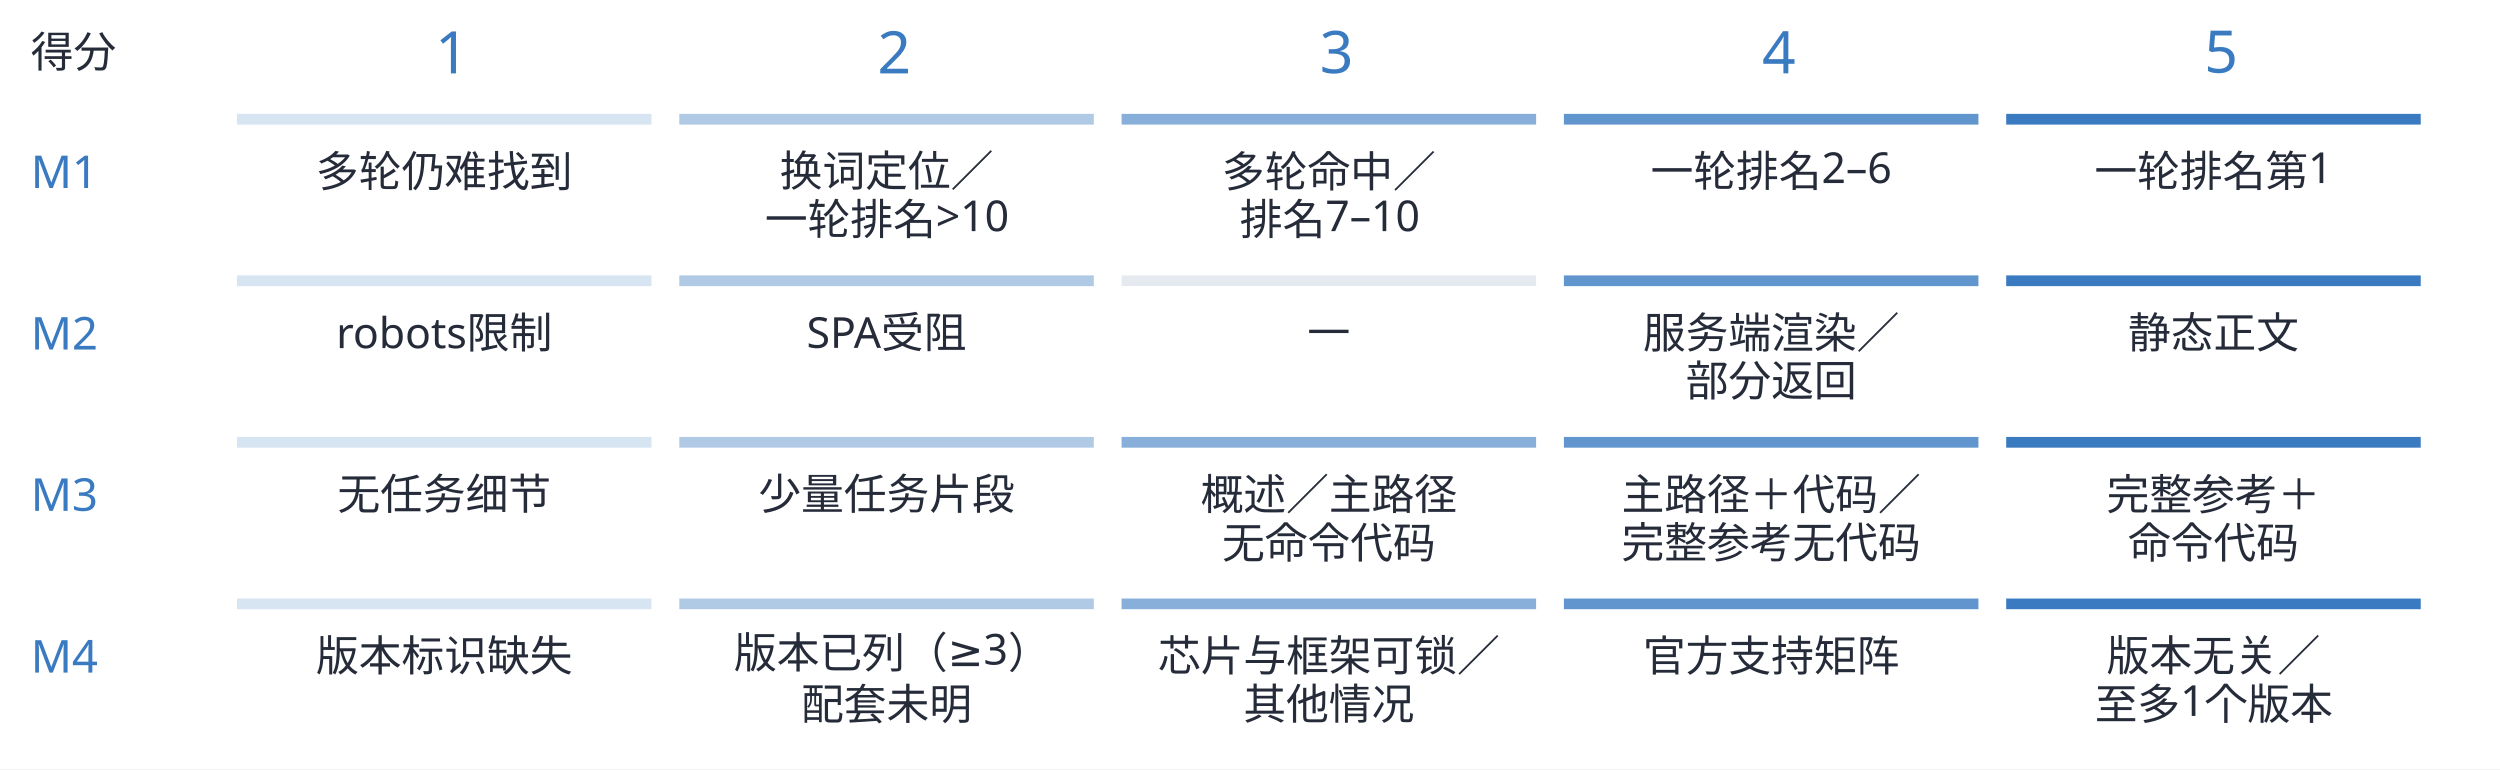
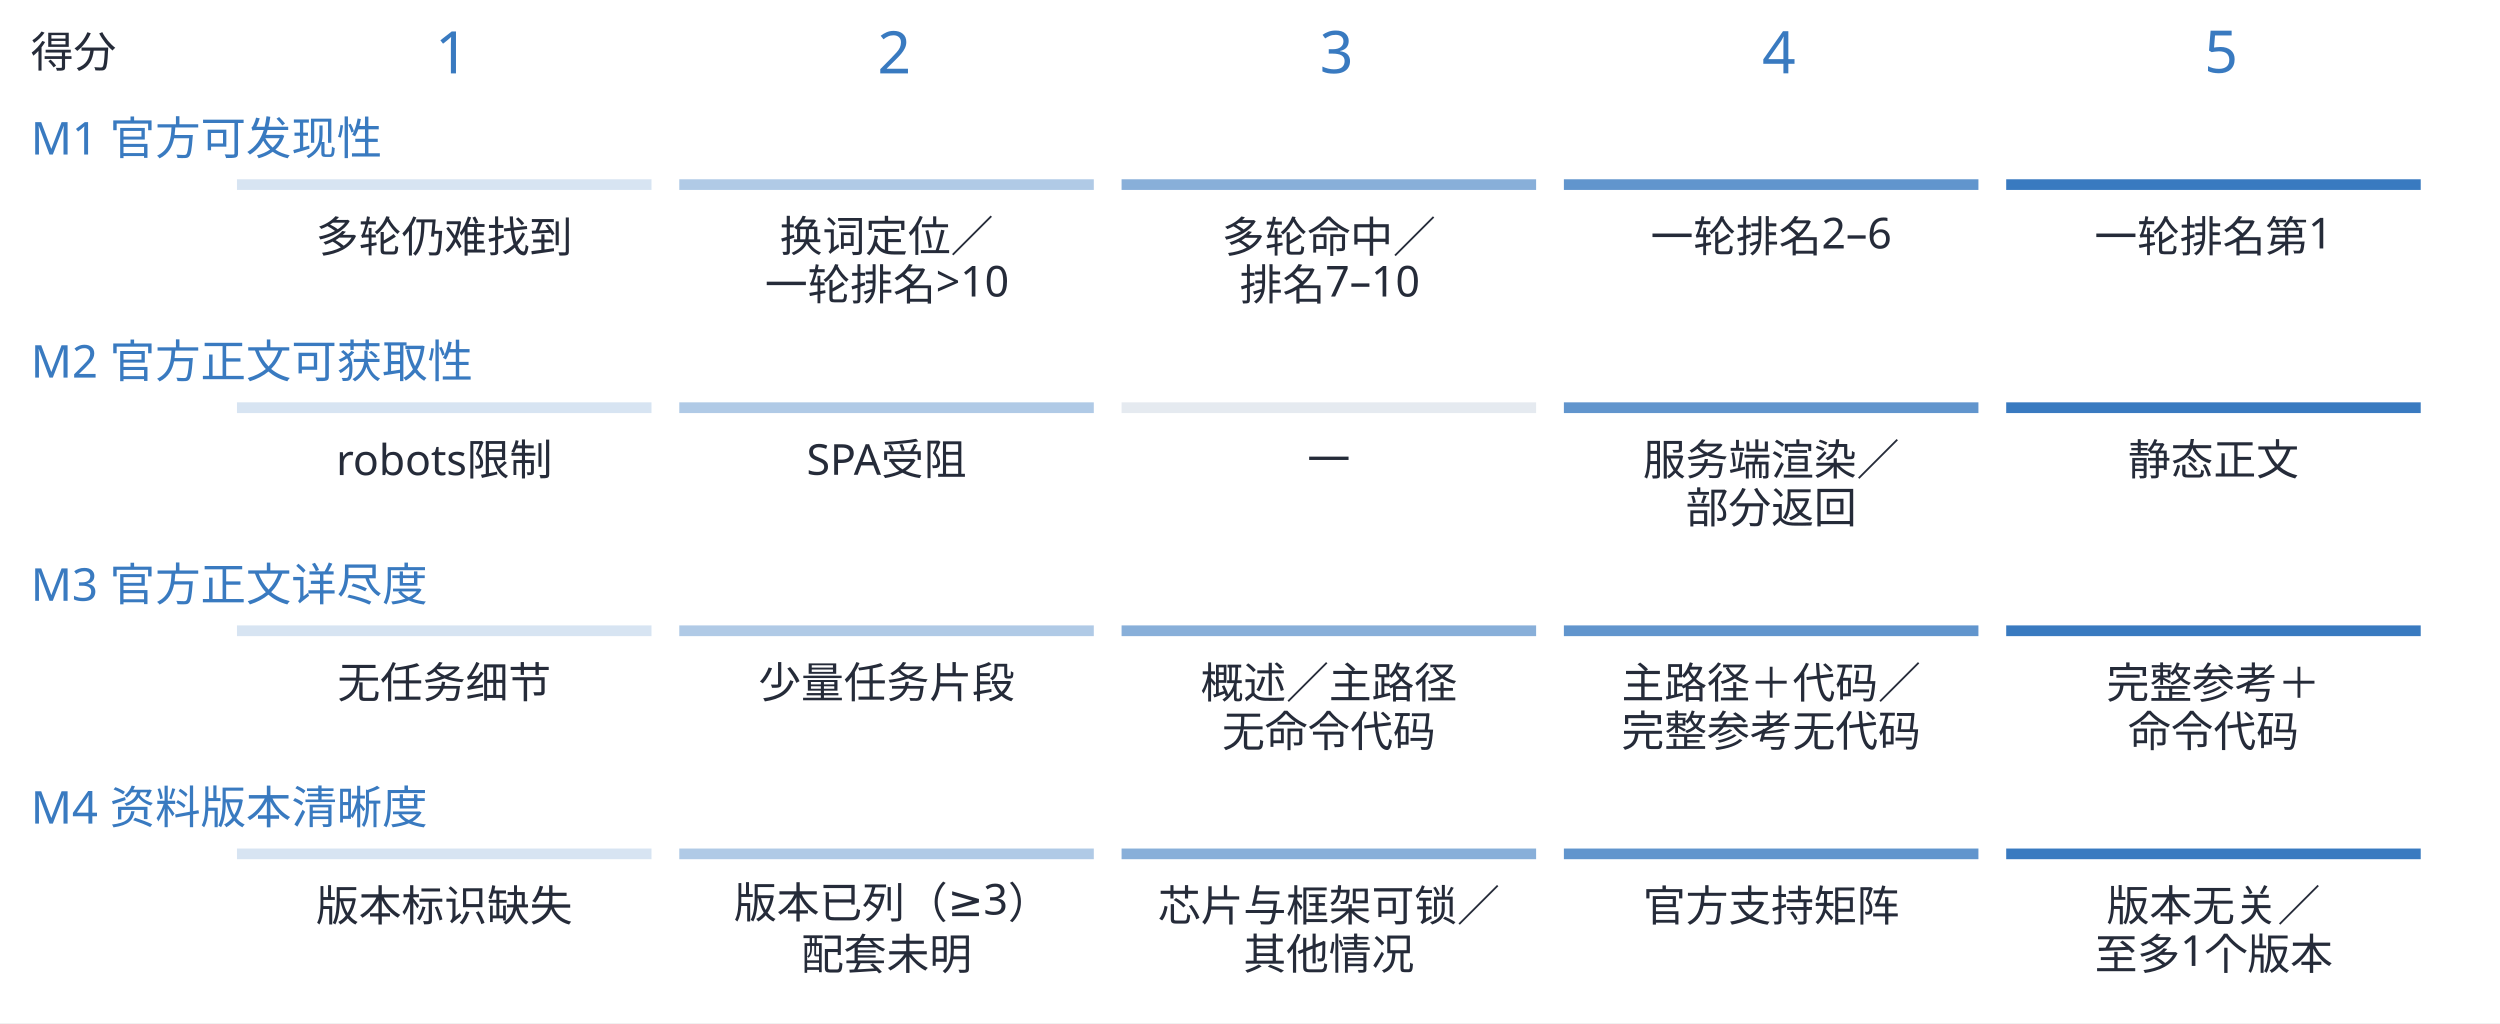
- <svg xmlns="http://www.w3.org/2000/svg" width="468pt" height="144pt" viewBox="0 0 468 144" version="1.1">
+ <svg xmlns="http://www.w3.org/2000/svg" width="468pt" height="191.52pt" viewBox="0 0 468 191.52" version="1.1">
  <defs>
    <style type="text/css">*{stroke-linejoin: round; stroke-linecap: butt}</style>
  </defs>
  <g id="figure_1">
    <g id="patch_1">
-       <path d="M 0 144  L 468 144  L 468 0  L 0 0  z " style="fill: #ffffff" />
+       <path d="M 0 191.52  L 468 191.52  L 468 0  L 0 0  z " style="fill: #ffffff" />
    </g>
    <g id="axes_1">
      <g id="line2d_1">
-         <path d="M 45.36 22.32  L 120.96 22.32  " clip-path="url(#p4cff1c2d39)" style="fill: none; stroke: #d7e4f2; stroke-width: 2; stroke-linecap: square" />
+         <path d="M 45.36 34.56  L 120.96 34.56  " clip-path="url(#pd78e49fa27)" style="fill: none; stroke: #d7e4f2; stroke-width: 2; stroke-linecap: square" />
      </g>
      <g id="line2d_2">
-         <path d="M 128.16 22.32  L 203.76 22.32  " clip-path="url(#p4cff1c2d39)" style="fill: none; stroke: #b0cae6; stroke-width: 2; stroke-linecap: square" />
+         <path d="M 128.16 34.56  L 203.76 34.56  " clip-path="url(#pd78e49fa27)" style="fill: none; stroke: #b0cae6; stroke-width: 2; stroke-linecap: square" />
      </g>
      <g id="line2d_3">
-         <path d="M 210.96 22.32  L 286.56 22.32  " clip-path="url(#p4cff1c2d39)" style="fill: none; stroke: #88afd9; stroke-width: 2; stroke-linecap: square" />
+         <path d="M 210.96 34.56  L 286.56 34.56  " clip-path="url(#pd78e49fa27)" style="fill: none; stroke: #88afd9; stroke-width: 2; stroke-linecap: square" />
      </g>
      <g id="line2d_4">
-         <path d="M 293.76 22.32  L 369.36 22.32  " clip-path="url(#p4cff1c2d39)" style="fill: none; stroke: #6195cd; stroke-width: 2; stroke-linecap: square" />
+         <path d="M 293.76 34.56  L 369.36 34.56  " clip-path="url(#pd78e49fa27)" style="fill: none; stroke: #6195cd; stroke-width: 2; stroke-linecap: square" />
      </g>
      <g id="line2d_5">
-         <path d="M 376.56 22.32  L 452.16 22.32  " clip-path="url(#p4cff1c2d39)" style="fill: none; stroke: #397ac0; stroke-width: 2; stroke-linecap: square" />
+         <path d="M 376.56 34.56  L 452.16 34.56  " clip-path="url(#pd78e49fa27)" style="fill: none; stroke: #397ac0; stroke-width: 2; stroke-linecap: square" />
      </g>
      <g id="line2d_6">
-         <path d="M 45.36 52.56  L 120.96 52.56  " clip-path="url(#p4cff1c2d39)" style="fill: none; stroke: #d7e4f2; stroke-width: 2; stroke-linecap: square" />
+         <path d="M 45.36 76.32  L 120.96 76.32  " clip-path="url(#pd78e49fa27)" style="fill: none; stroke: #d7e4f2; stroke-width: 2; stroke-linecap: square" />
      </g>
      <g id="line2d_7">
-         <path d="M 128.16 52.56  L 203.76 52.56  " clip-path="url(#p4cff1c2d39)" style="fill: none; stroke: #b0cae6; stroke-width: 2; stroke-linecap: square" />
+         <path d="M 128.16 76.32  L 203.76 76.32  " clip-path="url(#pd78e49fa27)" style="fill: none; stroke: #b0cae6; stroke-width: 2; stroke-linecap: square" />
      </g>
      <g id="line2d_8">
-         <path d="M 210.96 52.56  L 286.56 52.56  " clip-path="url(#p4cff1c2d39)" style="fill: none; stroke: #e5eaf0; stroke-width: 2; stroke-linecap: square" />
+         <path d="M 210.96 76.32  L 286.56 76.32  " clip-path="url(#pd78e49fa27)" style="fill: none; stroke: #e5eaf0; stroke-width: 2; stroke-linecap: square" />
      </g>
      <g id="line2d_9">
-         <path d="M 293.76 52.56  L 369.36 52.56  " clip-path="url(#p4cff1c2d39)" style="fill: none; stroke: #6195cd; stroke-width: 2; stroke-linecap: square" />
+         <path d="M 293.76 76.32  L 369.36 76.32  " clip-path="url(#pd78e49fa27)" style="fill: none; stroke: #6195cd; stroke-width: 2; stroke-linecap: square" />
      </g>
      <g id="line2d_10">
-         <path d="M 376.56 52.56  L 452.16 52.56  " clip-path="url(#p4cff1c2d39)" style="fill: none; stroke: #397ac0; stroke-width: 2; stroke-linecap: square" />
+         <path d="M 376.56 76.32  L 452.16 76.32  " clip-path="url(#pd78e49fa27)" style="fill: none; stroke: #397ac0; stroke-width: 2; stroke-linecap: square" />
      </g>
      <g id="line2d_11">
-         <path d="M 45.36 82.8  L 120.96 82.8  " clip-path="url(#p4cff1c2d39)" style="fill: none; stroke: #d7e4f2; stroke-width: 2; stroke-linecap: square" />
+         <path d="M 45.36 118.08  L 120.96 118.08  " clip-path="url(#pd78e49fa27)" style="fill: none; stroke: #d7e4f2; stroke-width: 2; stroke-linecap: square" />
      </g>
      <g id="line2d_12">
-         <path d="M 128.16 82.8  L 203.76 82.8  " clip-path="url(#p4cff1c2d39)" style="fill: none; stroke: #b0cae6; stroke-width: 2; stroke-linecap: square" />
+         <path d="M 128.16 118.08  L 203.76 118.08  " clip-path="url(#pd78e49fa27)" style="fill: none; stroke: #b0cae6; stroke-width: 2; stroke-linecap: square" />
      </g>
      <g id="line2d_13">
-         <path d="M 210.96 82.8  L 286.56 82.8  " clip-path="url(#p4cff1c2d39)" style="fill: none; stroke: #88afd9; stroke-width: 2; stroke-linecap: square" />
+         <path d="M 210.96 118.08  L 286.56 118.08  " clip-path="url(#pd78e49fa27)" style="fill: none; stroke: #88afd9; stroke-width: 2; stroke-linecap: square" />
      </g>
      <g id="line2d_14">
-         <path d="M 293.76 82.8  L 369.36 82.8  " clip-path="url(#p4cff1c2d39)" style="fill: none; stroke: #6195cd; stroke-width: 2; stroke-linecap: square" />
+         <path d="M 293.76 118.08  L 369.36 118.08  " clip-path="url(#pd78e49fa27)" style="fill: none; stroke: #6195cd; stroke-width: 2; stroke-linecap: square" />
      </g>
      <g id="line2d_15">
-         <path d="M 376.56 82.8  L 452.16 82.8  " clip-path="url(#p4cff1c2d39)" style="fill: none; stroke: #397ac0; stroke-width: 2; stroke-linecap: square" />
+         <path d="M 376.56 118.08  L 452.16 118.08  " clip-path="url(#pd78e49fa27)" style="fill: none; stroke: #397ac0; stroke-width: 2; stroke-linecap: square" />
      </g>
      <g id="line2d_16">
-         <path d="M 45.36 113.04  L 120.96 113.04  " clip-path="url(#p4cff1c2d39)" style="fill: none; stroke: #d7e4f2; stroke-width: 2; stroke-linecap: square" />
+         <path d="M 45.36 159.84  L 120.96 159.84  " clip-path="url(#pd78e49fa27)" style="fill: none; stroke: #d7e4f2; stroke-width: 2; stroke-linecap: square" />
      </g>
      <g id="line2d_17">
-         <path d="M 128.16 113.04  L 203.76 113.04  " clip-path="url(#p4cff1c2d39)" style="fill: none; stroke: #b0cae6; stroke-width: 2; stroke-linecap: square" />
+         <path d="M 128.16 159.84  L 203.76 159.84  " clip-path="url(#pd78e49fa27)" style="fill: none; stroke: #b0cae6; stroke-width: 2; stroke-linecap: square" />
      </g>
      <g id="line2d_18">
-         <path d="M 210.96 113.04  L 286.56 113.04  " clip-path="url(#p4cff1c2d39)" style="fill: none; stroke: #88afd9; stroke-width: 2; stroke-linecap: square" />
+         <path d="M 210.96 159.84  L 286.56 159.84  " clip-path="url(#pd78e49fa27)" style="fill: none; stroke: #88afd9; stroke-width: 2; stroke-linecap: square" />
      </g>
      <g id="line2d_19">
-         <path d="M 293.76 113.04  L 369.36 113.04  " clip-path="url(#p4cff1c2d39)" style="fill: none; stroke: #6195cd; stroke-width: 2; stroke-linecap: square" />
+         <path d="M 293.76 159.84  L 369.36 159.84  " clip-path="url(#pd78e49fa27)" style="fill: none; stroke: #6195cd; stroke-width: 2; stroke-linecap: square" />
      </g>
      <g id="line2d_20">
-         <path d="M 376.56 113.04  L 452.16 113.04  " clip-path="url(#p4cff1c2d39)" style="fill: none; stroke: #397ac0; stroke-width: 2; stroke-linecap: square" />
+         <path d="M 376.56 159.84  L 452.16 159.84  " clip-path="url(#pd78e49fa27)" style="fill: none; stroke: #397ac0; stroke-width: 2; stroke-linecap: square" />
      </g>
      <g id="text_1">
        <text style="font-size: 8px; font-family: 'Arial Unicode MS'; text-anchor: start; fill: #252b39" x="5.76" y="12.595" transform="rotate(-0 5.76 12.59484)">得分</text>
      </g>
      <g id="text_2">
        <text style="font-size: 11px; font-family: 'Arial Unicode MS'; text-anchor: middle; fill: #397ac0" x="84.6" y="13.746" transform="rotate(-0 84.6 13.74643)">1</text>
      </g>
      <g id="text_3">
        <text style="font-size: 11px; font-family: 'Arial Unicode MS'; text-anchor: middle; fill: #397ac0" x="167.4" y="13.746" transform="rotate(-0 167.4 13.74643)">2</text>
      </g>
      <g id="text_4">
        <text style="font-size: 11px; font-family: 'Arial Unicode MS'; text-anchor: middle; fill: #397ac0" x="250.2" y="13.679" transform="rotate(-0 250.2 13.67939)">3</text>
      </g>
      <g id="text_5">
        <text style="font-size: 11px; font-family: 'Arial Unicode MS'; text-anchor: middle; fill: #397ac0" x="333" y="13.728" transform="rotate(-0 333 13.72752)">4</text>
      </g>
      <g id="text_6">
        <text style="font-size: 11px; font-family: 'Arial Unicode MS'; text-anchor: middle; fill: #397ac0" x="415.8" y="13.607" transform="rotate(-0 415.8 13.60721)">5</text>
      </g>
      <g id="text_7">
-         <text style="font-size: 8.5px; font-family: 'Arial Unicode MS'; text-anchor: start; fill: #397ac0" x="5.76" y="35.2" transform="rotate(-0 5.76 35.20042)">M1</text>
+         <text style="font-size: 8.5px; font-family: 'Arial Unicode MS'; text-anchor: start; fill: #397ac0" x="5.76" y="28.932" transform="rotate(-0 5.76 28.93226)">M1  官方可发现性</text>
      </g>
      <g id="text_8">
-         <text style="font-size: 8px; font-family: 'Arial Unicode MS'; text-anchor: middle; fill: #252b39" x="83.16" y="34.975" transform="rotate(-0 83.16 34.97547)">多轮仍难找到</text>
+         <text style="font-size: 8px; font-family: 'Arial Unicode MS'; text-anchor: middle; fill: #252b39" x="83.16" y="47.215" transform="rotate(-0 83.16 47.21547)">多轮仍难找到</text>
      </g>
      <g id="text_9">
-         <text style="font-size: 8px; font-family: 'Arial Unicode MS'; fill: #252b39" transform="translate(145.96 34.87797)">换词定位／</text>
-         <text style="font-size: 8px; font-family: 'Arial Unicode MS'; fill: #252b39" transform="translate(143.175 43.93516)">一轮排名&gt;10</text>
+         <text style="font-size: 8px; font-family: 'Arial Unicode MS'; fill: #252b39" transform="translate(145.96 47.11797)">换词定位／</text>
+         <text style="font-size: 8px; font-family: 'Arial Unicode MS'; fill: #252b39" transform="translate(143.175 56.17516)">一轮排名&gt;10</text>
      </g>
      <g id="text_10">
-         <text style="font-size: 8px; font-family: 'Arial Unicode MS'; fill: #252b39" transform="translate(228.76 35.01672)">多轮命中／</text>
-         <text style="font-size: 8px; font-family: 'Arial Unicode MS'; fill: #252b39" transform="translate(232.0869 43.93516)">排名7–10</text>
+         <text style="font-size: 8px; font-family: 'Arial Unicode MS'; fill: #252b39" transform="translate(228.76 47.25672)">多轮命中／</text>
+         <text style="font-size: 8px; font-family: 'Arial Unicode MS'; fill: #252b39" transform="translate(232.0869 56.17516)">排名7–10</text>
      </g>
      <g id="text_11">
-         <text style="font-size: 8px; font-family: 'Arial Unicode MS'; text-anchor: middle; fill: #252b39" x="331.56" y="34.93" transform="rotate(-0 331.56 34.93047)">一轮排名2–6</text>
+         <text style="font-size: 8px; font-family: 'Arial Unicode MS'; text-anchor: middle; fill: #252b39" x="331.56" y="47.17" transform="rotate(-0 331.56 47.17047)">一轮排名2–6</text>
      </g>
      <g id="text_12">
-         <text style="font-size: 8px; font-family: 'Arial Unicode MS'; text-anchor: middle; fill: #252b39" x="414.36" y="34.93" transform="rotate(-0 414.36 34.93047)">一轮排名第1</text>
+         <text style="font-size: 8px; font-family: 'Arial Unicode MS'; text-anchor: middle; fill: #252b39" x="414.36" y="47.17" transform="rotate(-0 414.36 47.17047)">一轮排名第1</text>
      </g>
      <g id="text_13">
-         <text style="font-size: 8.5px; font-family: 'Arial Unicode MS'; text-anchor: start; fill: #397ac0" x="5.76" y="65.44" transform="rotate(-0 5.76 65.44042)">M2</text>
+         <text style="font-size: 8.5px; font-family: 'Arial Unicode MS'; text-anchor: start; fill: #397ac0" x="5.76" y="70.692" transform="rotate(-0 5.76 70.69226)">M2  官方正文可获取性</text>
      </g>
      <g id="text_14">
-         <text style="font-size: 8px; font-family: 'Arial Unicode MS'; text-anchor: middle; fill: #252b39" x="83.16" y="65.175" transform="rotate(-0 83.16 65.17484)">robots限制</text>
+         <text style="font-size: 8px; font-family: 'Arial Unicode MS'; text-anchor: middle; fill: #252b39" x="83.16" y="88.935" transform="rotate(-0 83.16 88.93484)">robots限制</text>
      </g>
      <g id="text_15">
-         <text style="font-size: 8px; font-family: 'Arial Unicode MS'; text-anchor: middle; fill: #252b39" x="165.96" y="65.125" transform="rotate(-0 165.96 65.12547)">SPA受阻</text>
+         <text style="font-size: 8px; font-family: 'Arial Unicode MS'; text-anchor: middle; fill: #252b39" x="165.96" y="88.885" transform="rotate(-0 165.96 88.88547)">SPA受阻</text>
      </g>
      <g id="text_16">
-         <text style="font-size: 8px; font-family: 'Arial Unicode MS'; text-anchor: middle; fill: #252b39" x="248.76" y="64.175" transform="rotate(-0 248.76 64.17484)">—</text>
+         <text style="font-size: 8px; font-family: 'Arial Unicode MS'; text-anchor: middle; fill: #252b39" x="248.76" y="87.935" transform="rotate(-0 248.76 87.93484)">—</text>
      </g>
      <g id="text_17">
-         <text style="font-size: 8px; font-family: 'Arial Unicode MS'; fill: #252b39" transform="translate(307.56 65.19047)">服务端渲染／</text>
-         <text style="font-size: 8px; font-family: 'Arial Unicode MS'; fill: #252b39" transform="translate(315.56 74.15203)">部分返回</text>
+         <text style="font-size: 8px; font-family: 'Arial Unicode MS'; fill: #252b39" transform="translate(307.56 88.95047)">服务端渲染／</text>
+         <text style="font-size: 8px; font-family: 'Arial Unicode MS'; fill: #252b39" transform="translate(315.56 97.91203)">部分返回</text>
      </g>
      <g id="text_18">
-         <text style="font-size: 8px; font-family: 'Arial Unicode MS'; text-anchor: middle; fill: #252b39" x="414.36" y="65.167" transform="rotate(-0 414.36 65.16672)">静态正文</text>
+         <text style="font-size: 8px; font-family: 'Arial Unicode MS'; text-anchor: middle; fill: #252b39" x="414.36" y="88.927" transform="rotate(-0 414.36 88.92672)">静态正文</text>
      </g>
      <g id="text_19">
-         <text style="font-size: 8.5px; font-family: 'Arial Unicode MS'; text-anchor: start; fill: #397ac0" x="5.76" y="95.629" transform="rotate(-0 5.76 95.62862)">M3</text>
+         <text style="font-size: 8.5px; font-family: 'Arial Unicode MS'; text-anchor: start; fill: #397ac0" x="5.76" y="112.465" transform="rotate(-0 5.76 112.4649)">M3  官方正文详尽度</text>
      </g>
      <g id="text_20">
-         <text style="font-size: 8px; font-family: 'Arial Unicode MS'; text-anchor: middle; fill: #252b39" x="83.16" y="95.374" transform="rotate(-0 83.16 95.37359)">无任务细节</text>
+         <text style="font-size: 8px; font-family: 'Arial Unicode MS'; text-anchor: middle; fill: #252b39" x="83.16" y="130.654" transform="rotate(-0 83.16 130.6536)">无任务细节</text>
      </g>
      <g id="text_21">
-         <text style="font-size: 8px; font-family: 'Arial Unicode MS'; text-anchor: middle; fill: #252b39" x="165.96" y="95.37" transform="rotate(-0 165.96 95.36984)">少量任务片段</text>
+         <text style="font-size: 8px; font-family: 'Arial Unicode MS'; text-anchor: middle; fill: #252b39" x="165.96" y="130.65" transform="rotate(-0 165.96 130.6498)">少量任务片段</text>
      </g>
      <g id="text_22">
-         <text style="font-size: 8px; font-family: 'Arial Unicode MS'; fill: #252b39" transform="translate(224.76 95.42609)">概述／主路径</text>
-         <text style="font-size: 8px; font-family: 'Arial Unicode MS'; fill: #252b39" transform="translate(228.76 104.5014)">无命令代码</text>
+         <text style="font-size: 8px; font-family: 'Arial Unicode MS'; fill: #252b39" transform="translate(224.76 130.7061)">概述／主路径</text>
+         <text style="font-size: 8px; font-family: 'Arial Unicode MS'; fill: #252b39" transform="translate(228.76 139.7814)">无命令代码</text>
      </g>
      <g id="text_23">
-         <text style="font-size: 8px; font-family: 'Arial Unicode MS'; fill: #252b39" transform="translate(303.56 95.43422)">主路径＋代码／</text>
-         <text style="font-size: 8px; font-family: 'Arial Unicode MS'; fill: #252b39" transform="translate(303.56 104.4427)">完整参考无代码</text>
+         <text style="font-size: 8px; font-family: 'Arial Unicode MS'; fill: #252b39" transform="translate(303.56 130.7142)">主路径＋代码／</text>
+         <text style="font-size: 8px; font-family: 'Arial Unicode MS'; fill: #252b39" transform="translate(303.56 139.7227)">完整参考无代码</text>
      </g>
      <g id="text_24">
-         <text style="font-size: 8px; font-family: 'Arial Unicode MS'; fill: #252b39" transform="translate(394.36 95.43797)">完整参考＋</text>
-         <text style="font-size: 8px; font-family: 'Arial Unicode MS'; fill: #252b39" transform="translate(398.36 104.5014)">命令代码</text>
+         <text style="font-size: 8px; font-family: 'Arial Unicode MS'; fill: #252b39" transform="translate(394.36 130.718)">完整参考＋</text>
+         <text style="font-size: 8px; font-family: 'Arial Unicode MS'; fill: #252b39" transform="translate(398.36 139.7814)">命令代码</text>
      </g>
      <g id="text_25">
-         <text style="font-size: 8.5px; font-family: 'Arial Unicode MS'; text-anchor: start; fill: #397ac0" x="5.76" y="125.906" transform="rotate(-0 5.76 125.9058)">M4</text>
+         <text style="font-size: 8.5px; font-family: 'Arial Unicode MS'; text-anchor: start; fill: #397ac0" x="5.76" y="154.185" transform="rotate(-0 5.76 154.185)">M4  资料版本清晰度</text>
      </g>
      <g id="text_26">
-         <text style="font-size: 8px; font-family: 'Arial Unicode MS'; text-anchor: middle; fill: #252b39" x="83.16" y="125.633" transform="rotate(-0 83.16 125.633)">版本标识缺失</text>
+         <text style="font-size: 8px; font-family: 'Arial Unicode MS'; text-anchor: middle; fill: #252b39" x="83.16" y="172.433" transform="rotate(-0 83.16 172.433)">版本标识缺失</text>
      </g>
      <g id="text_27">
-         <text style="font-size: 8px; font-family: 'Arial Unicode MS'; fill: #252b39" transform="translate(137.3994 125.0705)">版本已列（≥3）</text>
-         <text style="font-size: 8px; font-family: 'Arial Unicode MS'; fill: #252b39" transform="translate(149.96 134.6964)">配套未明</text>
+         <text style="font-size: 8px; font-family: 'Arial Unicode MS'; fill: #252b39" transform="translate(137.3994 171.8705)">版本已列（≥3）</text>
+         <text style="font-size: 8px; font-family: 'Arial Unicode MS'; fill: #252b39" transform="translate(149.96 181.4964)">配套未明</text>
      </g>
      <g id="text_28">
-         <text style="font-size: 8px; font-family: 'Arial Unicode MS'; fill: #252b39" transform="translate(216.76 125.6292)">芯片与框架可锁／</text>
-         <text style="font-size: 8px; font-family: 'Arial Unicode MS'; fill: #252b39" transform="translate(232.76 134.677)">其他情况</text>
+         <text style="font-size: 8px; font-family: 'Arial Unicode MS'; fill: #252b39" transform="translate(216.76 172.4292)">芯片与框架可锁／</text>
+         <text style="font-size: 8px; font-family: 'Arial Unicode MS'; fill: #252b39" transform="translate(232.76 181.477)">其他情况</text>
      </g>
      <g id="text_29">
-         <text style="font-size: 8px; font-family: 'Arial Unicode MS'; text-anchor: middle; fill: #252b39" x="331.56" y="125.659" transform="rotate(-0 331.56 125.6586)">官方支持矩阵</text>
+         <text style="font-size: 8px; font-family: 'Arial Unicode MS'; text-anchor: middle; fill: #252b39" x="331.56" y="172.459" transform="rotate(-0 331.56 172.4586)">官方支持矩阵</text>
      </g>
      <g id="text_30">
-         <text style="font-size: 8px; font-family: 'Arial Unicode MS'; fill: #252b39" transform="translate(394.36 125.6136)">版本无关／</text>
-         <text style="font-size: 8px; font-family: 'Arial Unicode MS'; fill: #252b39" transform="translate(392.1356 134.6902)">至多1个版本</text>
+         <text style="font-size: 8px; font-family: 'Arial Unicode MS'; fill: #252b39" transform="translate(394.36 172.4136)">版本无关／</text>
+         <text style="font-size: 8px; font-family: 'Arial Unicode MS'; fill: #252b39" transform="translate(392.1356 181.4902)">至多1个版本</text>
      </g>
    </g>
  </g>
  <defs>
-     <clipPath id="p4cff1c2d39">
-       <rect x="0" y="0" width="468" height="144" />
+     <clipPath id="pd78e49fa27">
+       <rect x="0" y="0" width="468" height="191.52" />
    </clipPath>
  </defs>
</svg>
